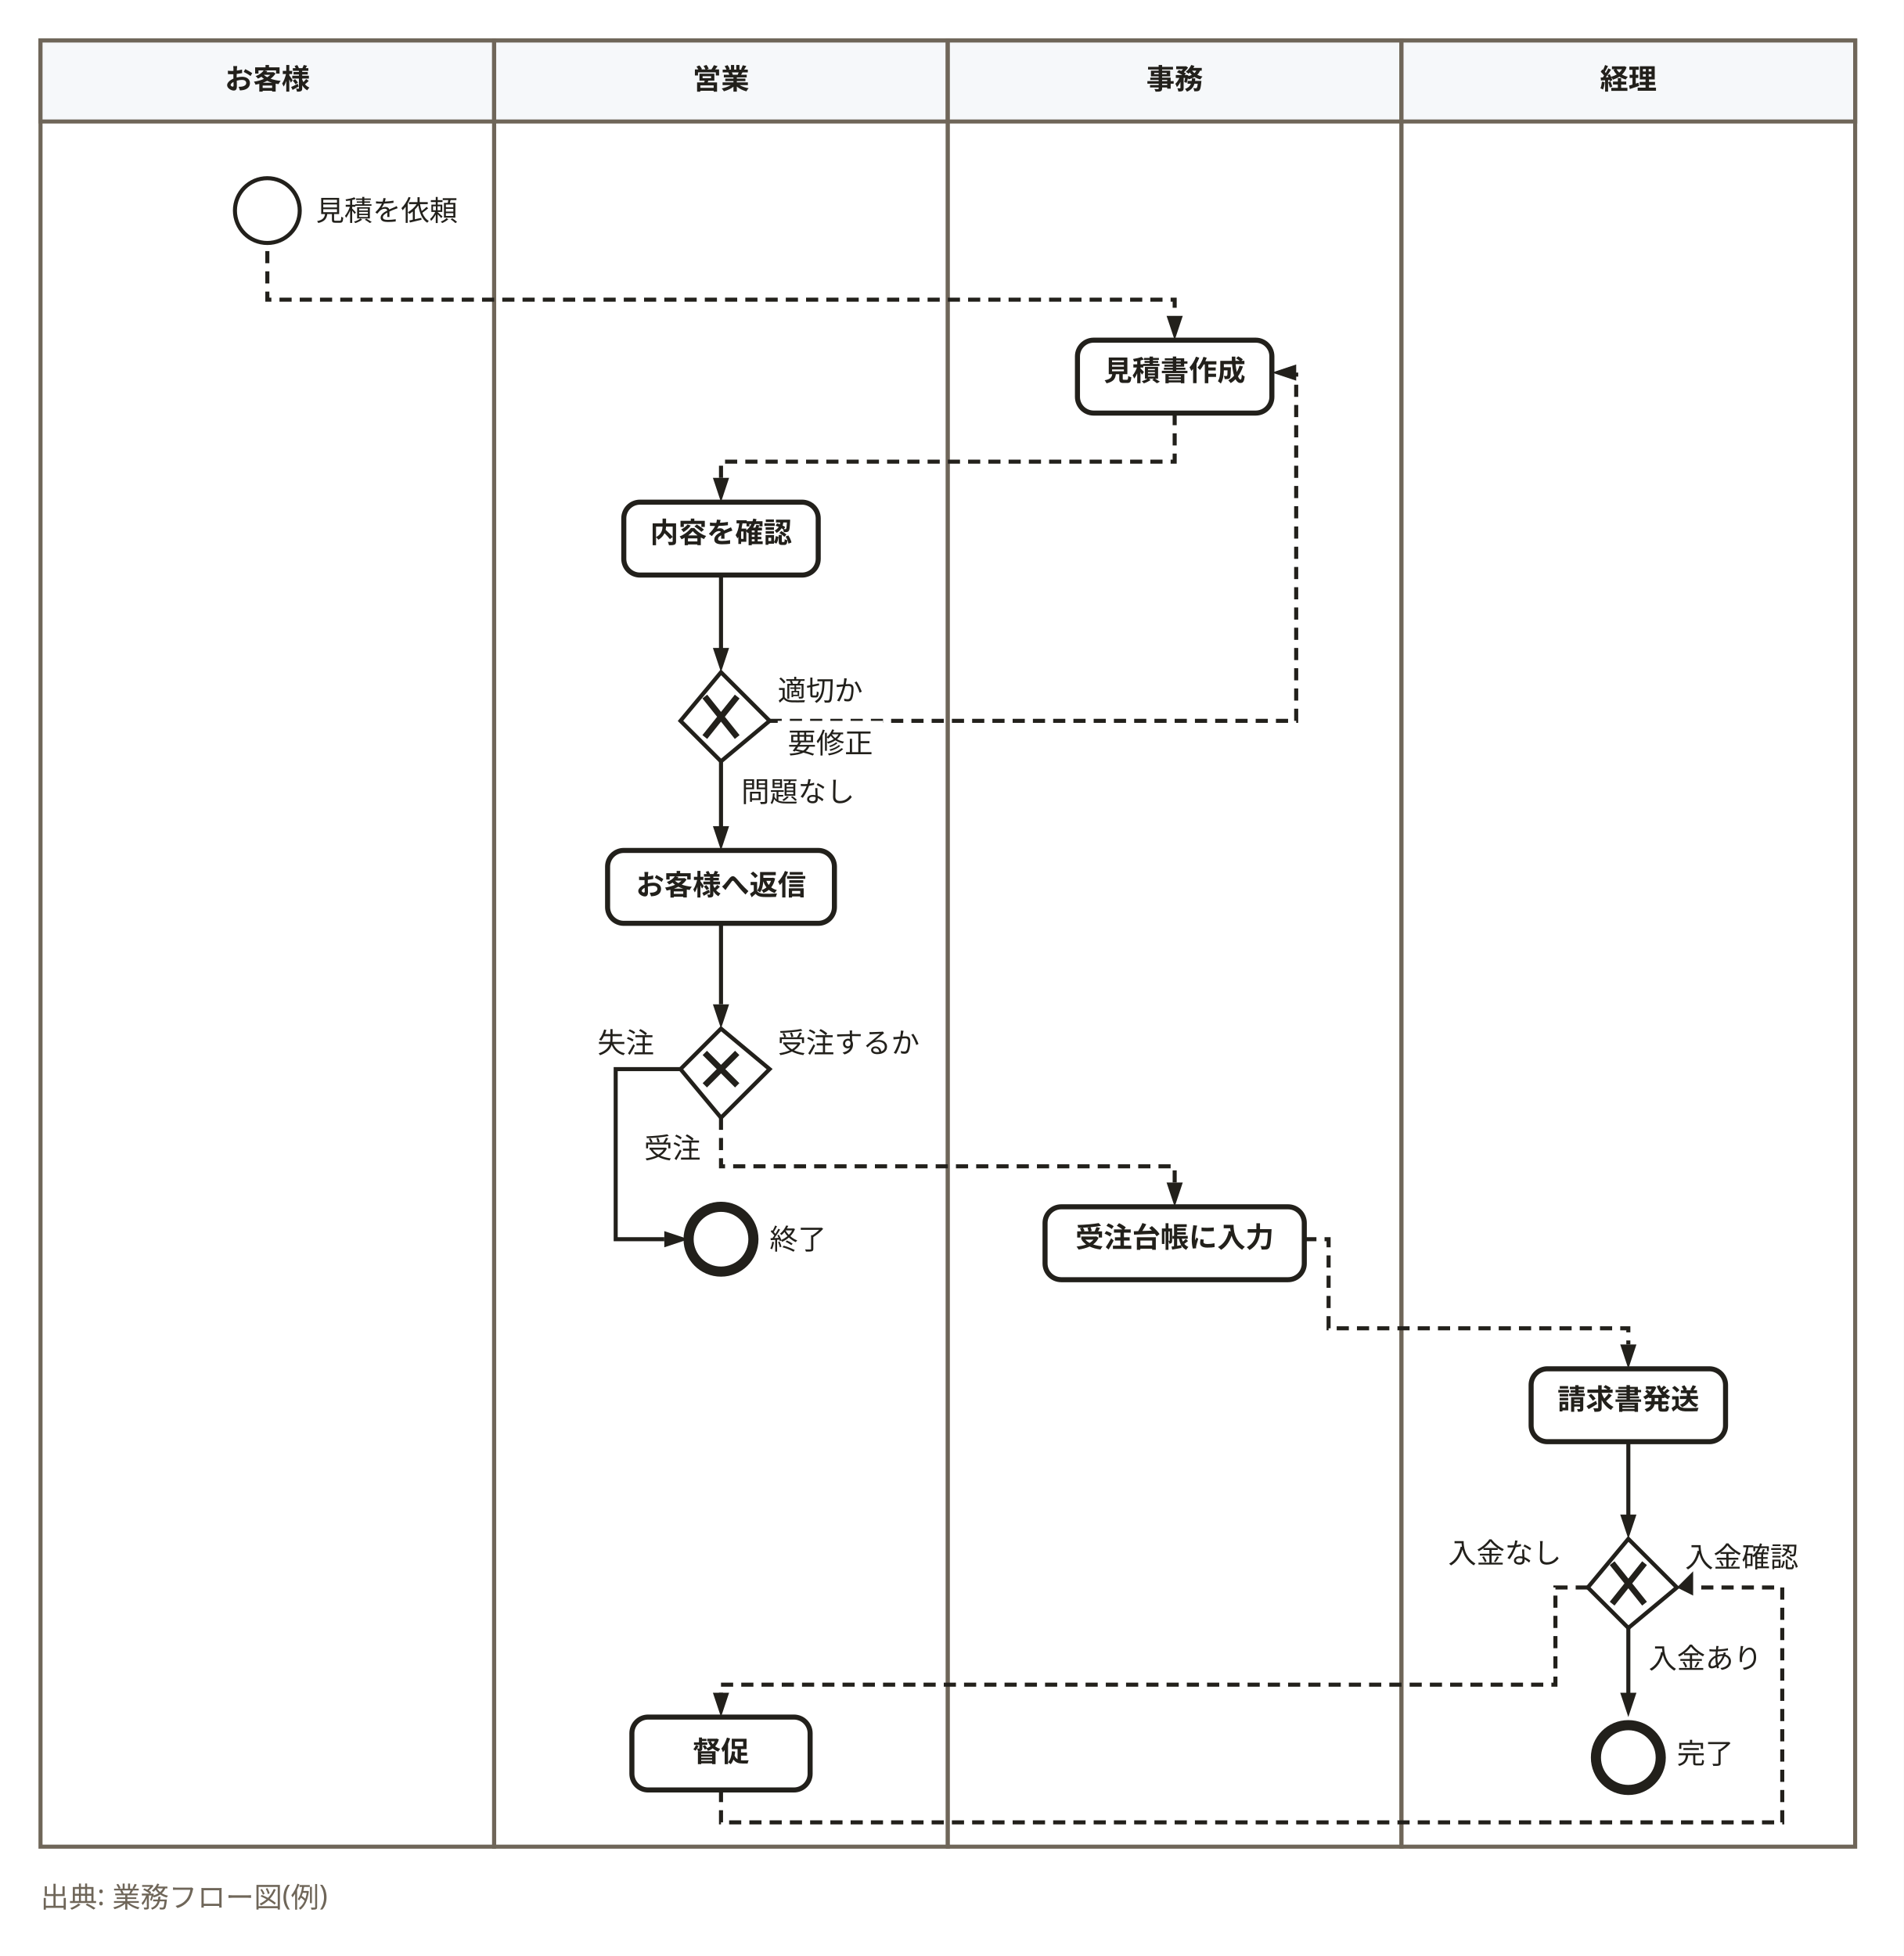
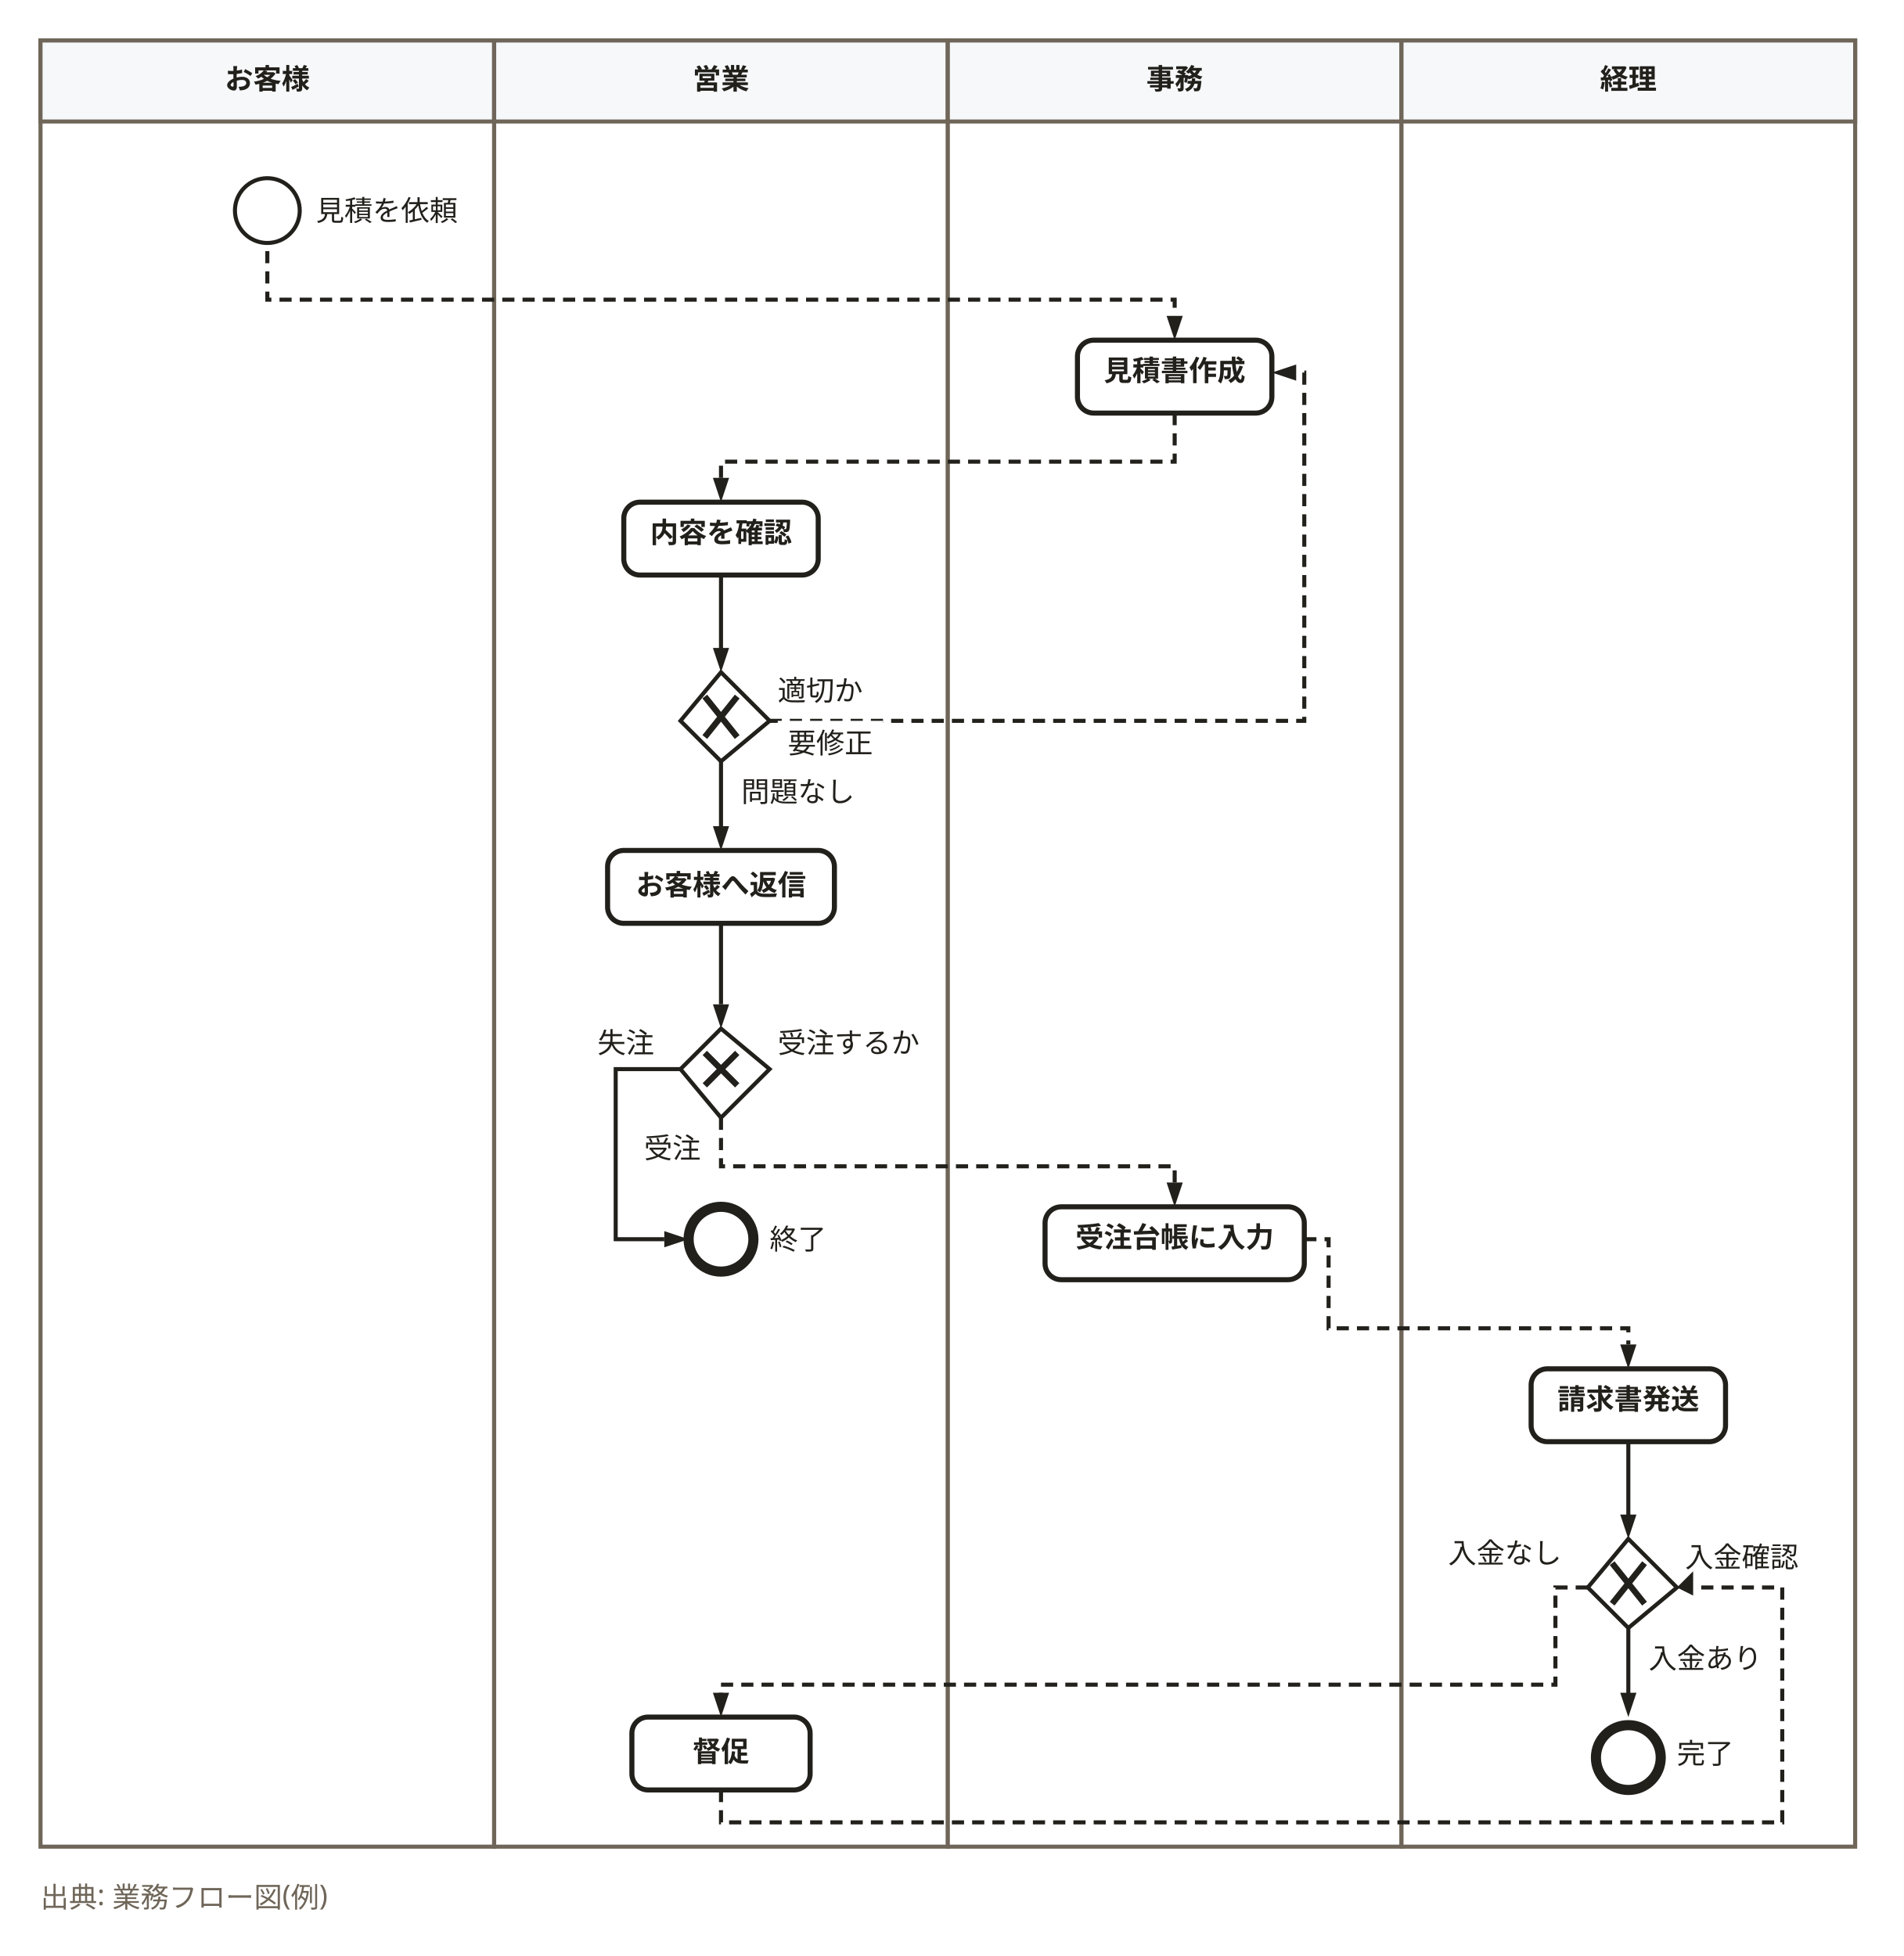
<svg xmlns="http://www.w3.org/2000/svg" width="940" height="966" viewBox="0 0 940 966" role="img" aria-labelledby="svg-title">
  <style>
    text { font-family: 'Hiragino Sans','Hiragino Kaku Gothic ProN','Yu Gothic','YuGothic',Meiryo,'Noto Sans JP',sans-serif; }
    .emoji { font-family: 'Noto Color Emoji','Segoe UI Emoji',sans-serif; }
  </style>
  <rect x="0" y="0" width="940" height="966" fill="#ffffff" />
  <rect x="20" y="20" width="224" height="892" fill="#ffffff" stroke="#6f6659" stroke-width="2" />
  <rect x="20" y="20" width="224" height="40" fill="#f6f8fa" stroke="#6f6659" stroke-width="2" />
  <rect x="244" y="20" width="224" height="892" fill="#ffffff" stroke="#6f6659" stroke-width="2" />
  <rect x="244" y="20" width="224" height="40" fill="#f6f8fa" stroke="#6f6659" stroke-width="2" />
  <rect x="468" y="20" width="224" height="892" fill="#ffffff" stroke="#6f6659" stroke-width="2" />
  <rect x="468" y="20" width="224" height="40" fill="#f6f8fa" stroke="#6f6659" stroke-width="2" />
  <rect x="692" y="20" width="224" height="892" fill="#ffffff" stroke="#6f6659" stroke-width="2" />
  <rect x="692" y="20" width="224" height="40" fill="#f6f8fa" stroke="#6f6659" stroke-width="2" />
  <path d="M132,124 L132,148 L580,148 L580,156" fill="none" stroke="#22201b" stroke-width="2" stroke-dasharray="6,4" />
  <path d="M580,168 L576,156 L584,156 z" fill="#22201b" />
  <path d="M580,204 L580,228 L356,228 L356,236" fill="none" stroke="#22201b" stroke-width="2" stroke-dasharray="6,4" />
  <path d="M356,248 L352,236 L360,236 z" fill="#22201b" />
  <path d="M356,284 L356,324" fill="none" stroke="#22201b" stroke-width="2" />
  <path d="M356,332 L352,320 L360,320 z" fill="#22201b" />
  <path d="M356,376 L356,412" fill="none" stroke="#22201b" stroke-width="2" />
  <path d="M356,420 L352,408 L360,408 z" fill="#22201b" />
-   <path d="M380,356 L640,356 L640,184 L640,184" fill="none" stroke="#22201b" stroke-width="2" stroke-dasharray="6,4" />
+   <path d="M380,356 L644,356 L644,184 L640,184" fill="none" stroke="#22201b" stroke-width="2" stroke-dasharray="6,4" />
  <path d="M628,184 L640,180 L640,188 z" fill="#22201b" />
  <path d="M356,456 L356,496" fill="none" stroke="#22201b" stroke-width="2" />
  <path d="M356,508 L352,496 L360,496 z" fill="#22201b" />
  <path d="M356,552 L356,576 L580,576 L580,584" fill="none" stroke="#22201b" stroke-width="2" stroke-dasharray="6,4" />
  <path d="M580,596 L576,584 L584,584 z" fill="#22201b" />
  <path d="M336,528 L304,528 L304,612 L328,612" fill="none" stroke="#22201b" stroke-width="2" />
  <path d="M340,612 L328,616 L328,608 z" fill="#22201b" />
  <path d="M644,612 L656,612 L656,656 L804,656 L804,664" fill="none" stroke="#22201b" stroke-width="2" stroke-dasharray="6,4" />
  <path d="M804,676 L800,664 L808,664 z" fill="#22201b" />
  <path d="M804,712 L804,752" fill="none" stroke="#22201b" stroke-width="2" />
  <path d="M804,760 L800,748 L808,748 z" fill="#22201b" />
  <path d="M804,804 L804,840" fill="none" stroke="#22201b" stroke-width="2" />
  <path d="M804,848 L800,836 L808,836 z" fill="#22201b" />
  <path d="M784,784 L768,784 L768,832 L356,832 L356,840" fill="none" stroke="#22201b" stroke-width="2" stroke-dasharray="6,4" />
  <path d="M356,848 L352,836 L360,836 z" fill="#22201b" />
  <path d="M356,884 L356,900 L880,900 L880,784 L836,784" fill="none" stroke="#22201b" stroke-width="2" stroke-dasharray="6,4" />
  <path d="M828,784 L836,776 L836,788 z" fill="#22201b" />
  <circle cx="132" cy="104" r="16" fill="#ffffff" stroke="#22201b" stroke-width="2" />
  <rect x="532" y="168" width="96" height="36" rx="8" fill="#ffffff" stroke="#22201b" stroke-width="2.5" />
  <rect x="308" y="248" width="96" height="36" rx="8" fill="#ffffff" stroke="#22201b" stroke-width="2.5" />
  <path d="M356,332 L380,356 L356,376 L336,356 z" fill="#ffffff" stroke="#22201b" stroke-width="2" />
  <path d="M348,344 L364,364 M364,344 L348,364" fill="none" stroke="#22201b" stroke-width="3" />
  <rect x="300" y="420" width="112" height="36" rx="8" fill="#ffffff" stroke="#22201b" stroke-width="2.5" />
  <path d="M356,508 L380,528 L356,552 L336,528 z" fill="#ffffff" stroke="#22201b" stroke-width="2" />
  <path d="M348,520 L364,536 M364,520 L348,536" fill="none" stroke="#22201b" stroke-width="3" />
  <circle cx="356" cy="612" r="16" fill="#ffffff" stroke="#22201b" stroke-width="5" />
  <rect x="516" y="596" width="128" height="36" rx="8" fill="#ffffff" stroke="#22201b" stroke-width="2.5" />
  <rect x="756" y="676" width="96" height="36" rx="8" fill="#ffffff" stroke="#22201b" stroke-width="2.5" />
  <path d="M804,760 L828,784 L804,804 L784,784 z" fill="#ffffff" stroke="#22201b" stroke-width="2" />
  <path d="M796,772 L812,792 M812,772 L796,792" fill="none" stroke="#22201b" stroke-width="3" />
  <circle cx="804" cy="868" r="16" fill="#ffffff" stroke="#22201b" stroke-width="5" />
  <rect x="312" y="848" width="88" height="36" rx="8" fill="#ffffff" stroke="#22201b" stroke-width="2.5" />
  <text x="132" y="44" text-anchor="middle" font-size="14" font-weight="700" fill="#22201b">お客様</text>
  <text x="356" y="44" text-anchor="middle" font-size="14" font-weight="700" fill="#22201b">営業</text>
  <text x="580" y="44" text-anchor="middle" font-size="14" font-weight="700" fill="#22201b">事務</text>
  <text x="804" y="44" text-anchor="middle" font-size="14" font-weight="700" fill="#22201b">経理</text>
  <text x="156" y="109" font-size="14" fill="#22201b">見積を依頼</text>
  <text x="580" y="188" text-anchor="middle" font-size="14" font-weight="700" fill="#22201b">見積書作成</text>
  <text x="356" y="268" text-anchor="middle" font-size="14" font-weight="700" fill="#22201b">内容を確認</text>
  <text x="384" y="346" font-size="14" fill="#22201b">適切か</text>
  <text x="356" y="442" text-anchor="middle" font-size="14" font-weight="700" fill="#22201b">お客様へ返信</text>
  <text x="384" y="520" font-size="14" fill="#22201b">受注するか</text>
  <text x="380" y="617" font-size="14" fill="#22201b">終了</text>
  <text x="580" y="616" text-anchor="middle" font-size="14" font-weight="700" fill="#22201b">受注台帳に入力</text>
  <text x="804" y="696" text-anchor="middle" font-size="14" font-weight="700" fill="#22201b">請求書発送</text>
  <text x="832" y="774" font-size="14" fill="#22201b">入金確認</text>
  <text x="828" y="871" font-size="14" fill="#22201b">完了</text>
  <text x="356" y="870" text-anchor="middle" font-size="14" font-weight="700" fill="#22201b">督促</text>
  <rect x="360" y="380" width="68" height="22" fill="#ffffff" />
  <text x="394" y="396" text-anchor="middle" font-size="14" fill="#22201b">問題なし</text>
  <rect x="312" y="556" width="40" height="22" fill="#ffffff" />
  <text x="332" y="572" text-anchor="middle" font-size="14" fill="#22201b">受注</text>
  <rect x="292" y="504" width="40" height="22" fill="#ffffff" />
  <text x="309" y="520" text-anchor="middle" font-size="14" fill="#22201b">失注</text>
  <rect x="808" y="808" width="68" height="22" fill="#ffffff" />
  <text x="842" y="824" text-anchor="middle" font-size="14" fill="#22201b">入金あり</text>
  <rect x="712" y="756" width="68" height="22" fill="#ffffff" />
  <text x="743" y="772" text-anchor="middle" font-size="14" fill="#22201b">入金なし</text>
  <rect x="384" y="356" width="52" height="22" fill="#ffffff" />
  <text x="410" y="372" text-anchor="middle" font-size="14" fill="#22201b">要修正</text>
  <text x="20" y="942" font-size="14" font-weight="400" fill="#6f6659">出典: 業務フロー図(例)</text>
</svg>
